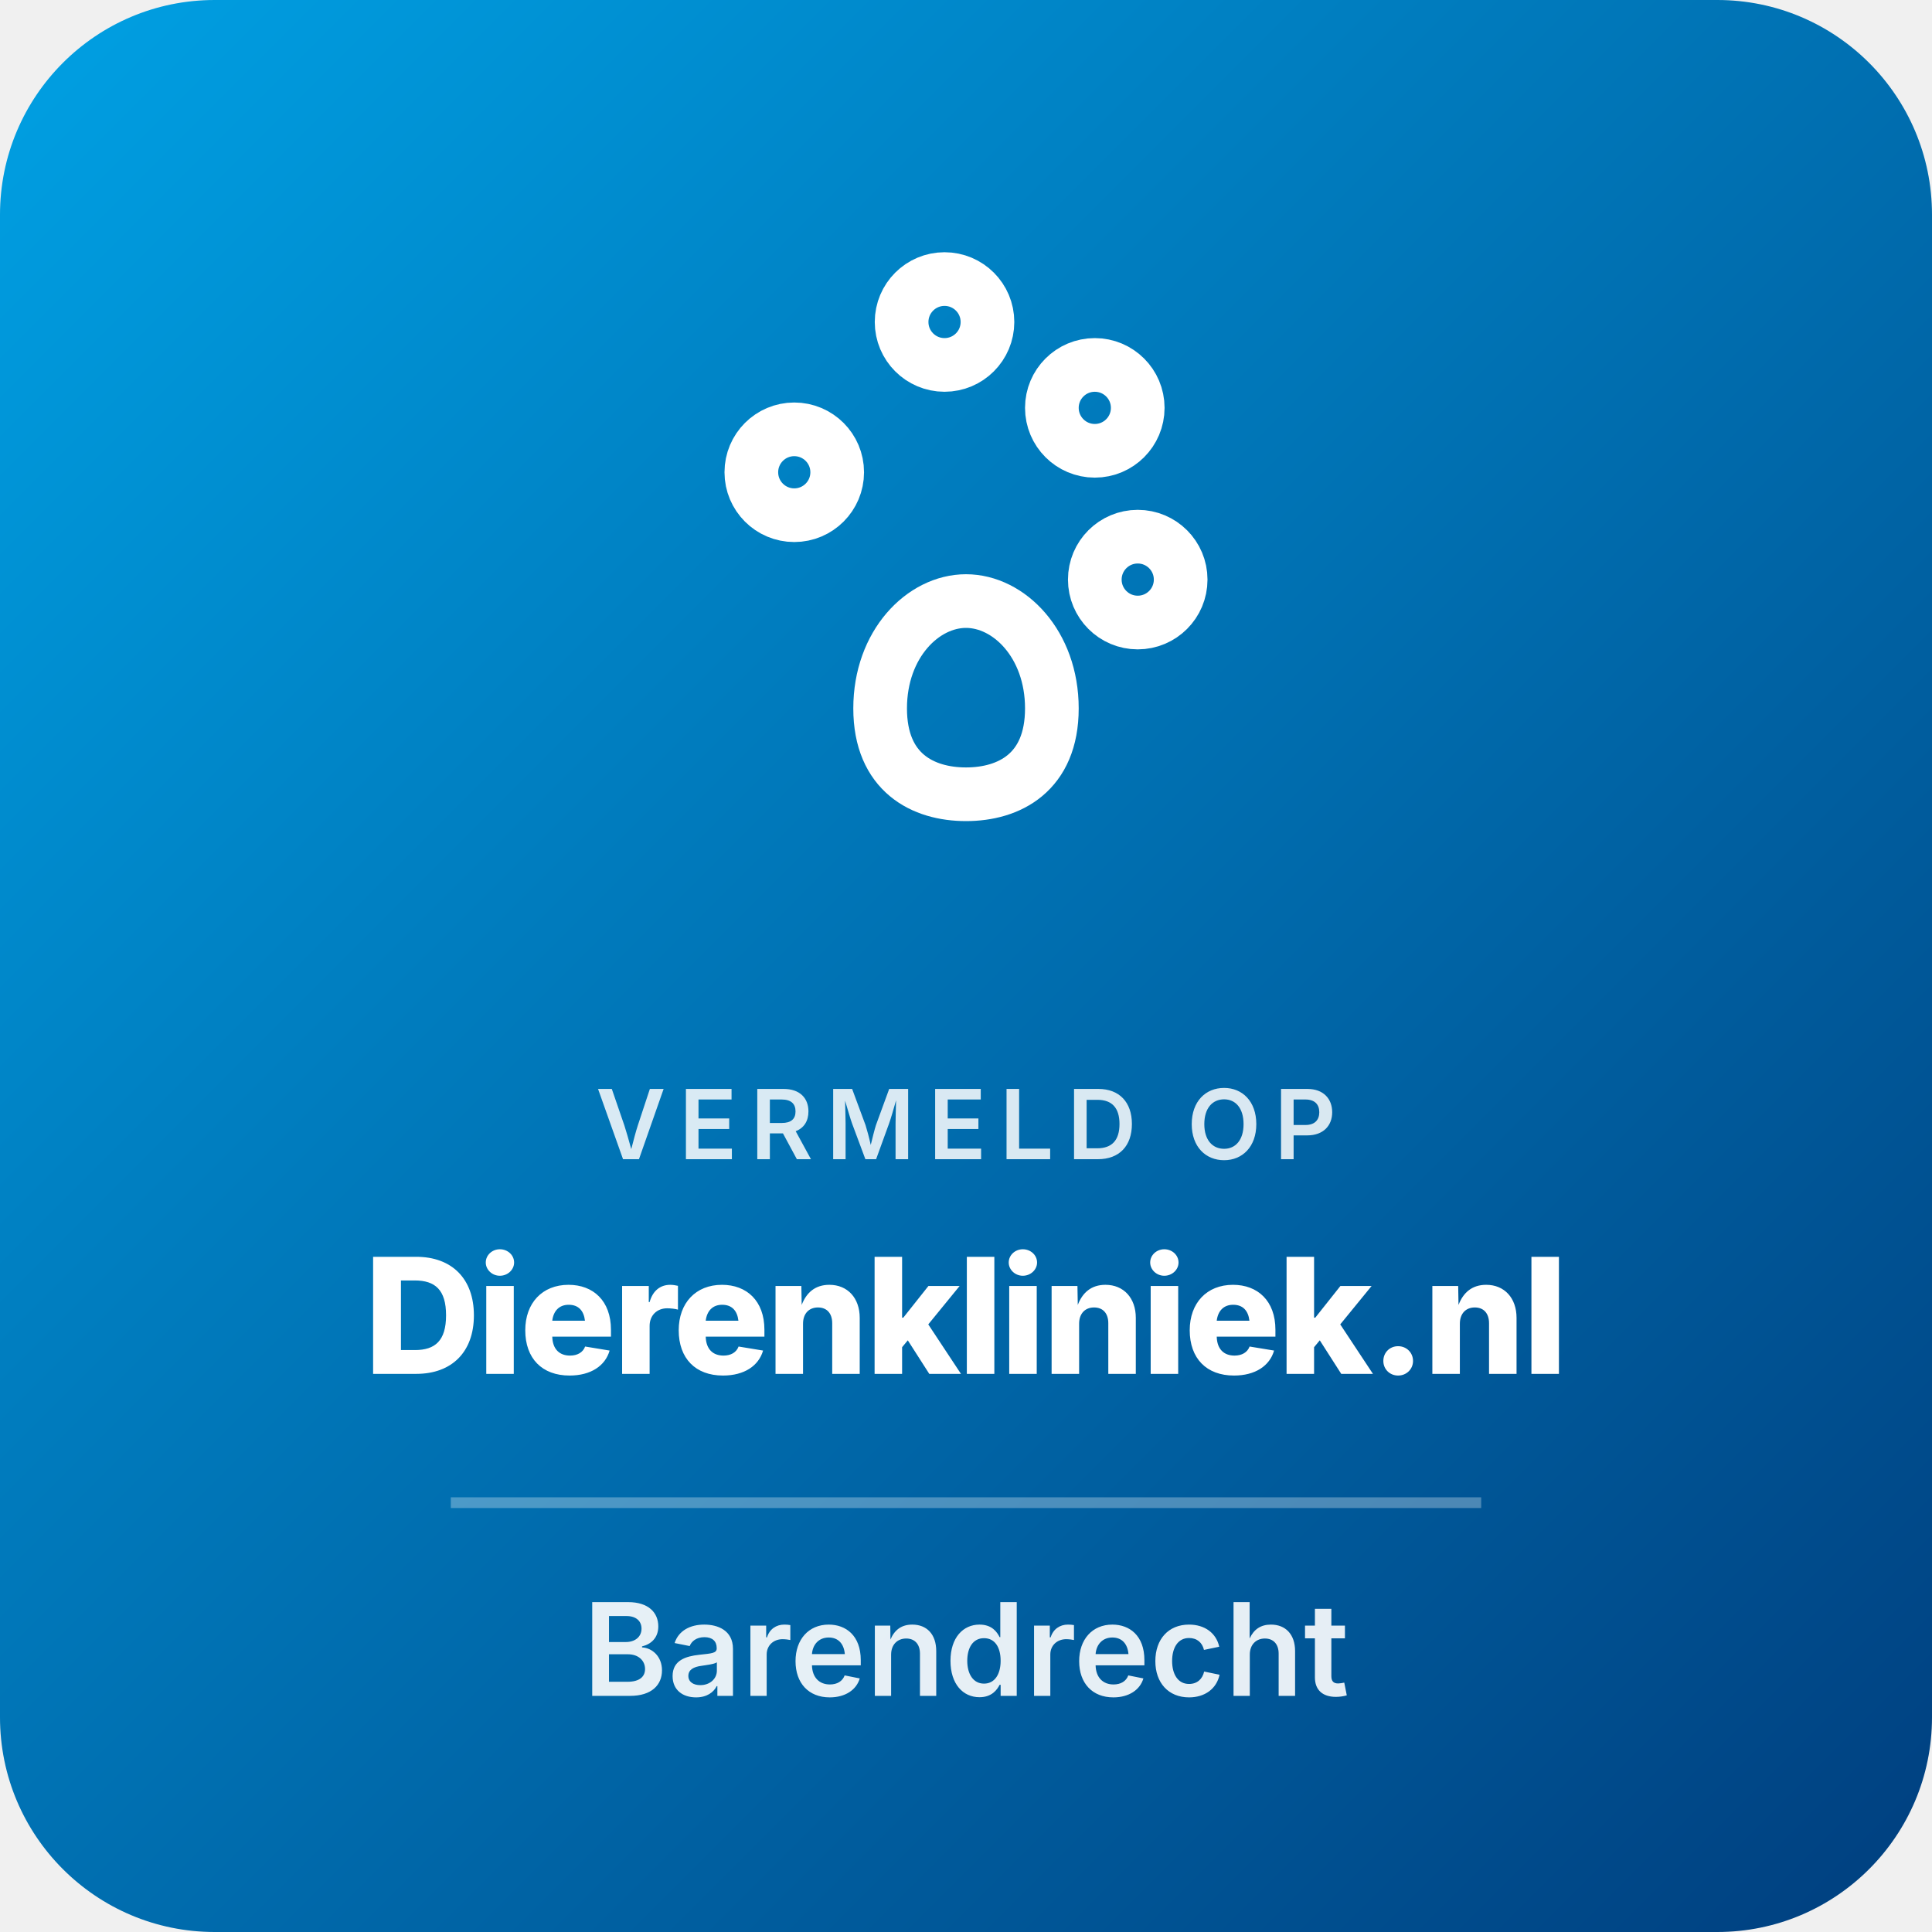
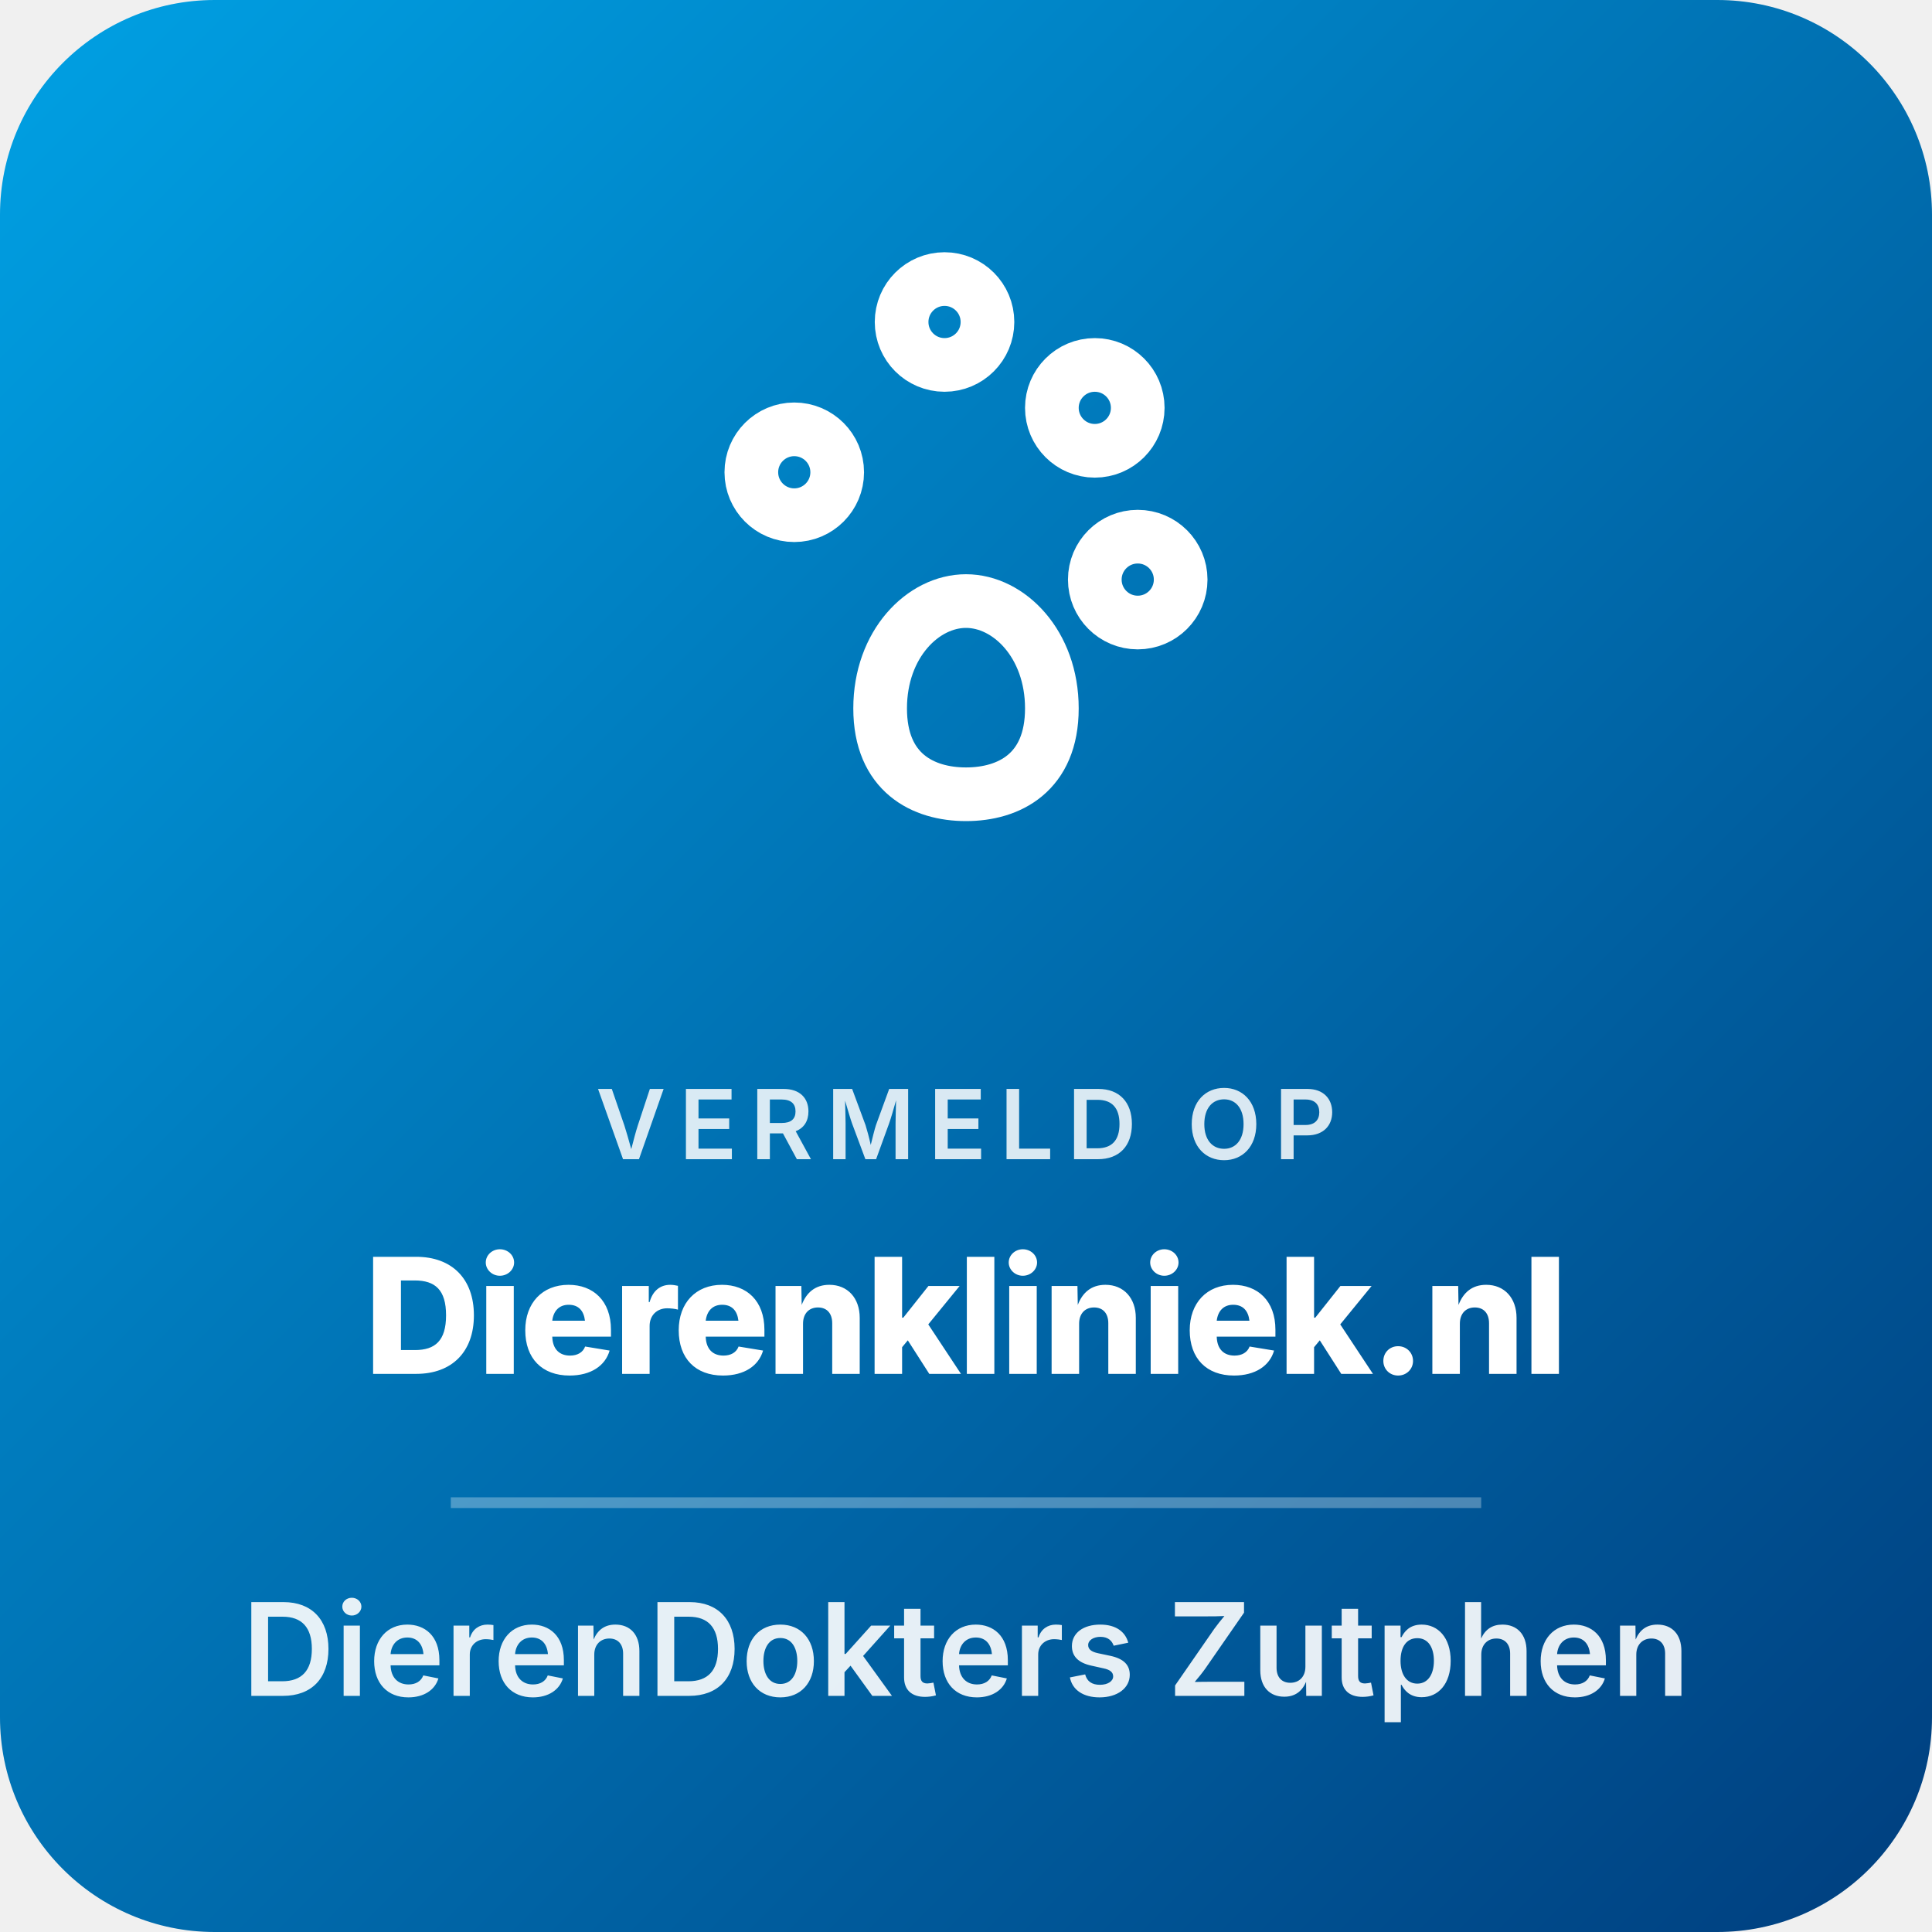
<svg xmlns="http://www.w3.org/2000/svg" width="180" height="180" viewBox="0 0 180 180">
  <defs>
    <linearGradient id="bg" x1="0%" y1="0%" x2="100%" y2="100%">
      <stop offset="0%" stop-color="#00A1E4" />
      <stop offset="100%" stop-color="#003E7E" />
    </linearGradient>
  </defs>
  <rect width="180" height="180" rx="20" fill="url(#bg)" />
  <g transform="translate(66, 22) scale(2.0)" fill="none" stroke="white" stroke-width="2.5" stroke-linecap="round" stroke-linejoin="round">
    <circle cx="11" cy="4" r="2" />
    <circle cx="18" cy="8" r="2" />
    <circle cx="20" cy="16" r="2" />
    <circle cx="4" cy="11" r="2" />
    <path d="M8 22c0-3 2-5 4-5s4 2 4 5-2 4-4 4-4-1-4-4z" />
  </g>
  <text x="90" y="108" text-anchor="middle" fill="white" font-family="-apple-system, BlinkMacSystemFont, Segoe UI, sans-serif" font-size="9" font-weight="600" opacity="0.85" letter-spacing="1.2">VERMELD OP</text>
  <text x="90" y="128" text-anchor="middle" fill="white" font-family="-apple-system, BlinkMacSystemFont, Segoe UI, sans-serif" font-size="15" font-weight="800" letter-spacing="-0.3">Dierenkliniek.nl</text>
  <line x1="42" y1="140" x2="138" y2="140" stroke="white" stroke-width="1" opacity="0.3" />
-   <text x="90" y="158" text-anchor="middle" fill="white" font-family="-apple-system, BlinkMacSystemFont, Segoe UI, sans-serif" font-size="12" font-weight="600" opacity="0.9">Barendrecht</text>
+   <text x="90" y="158" text-anchor="middle" fill="white" font-family="-apple-system, BlinkMacSystemFont, Segoe UI, sans-serif" font-size="12" font-weight="600" opacity="0.9">DierenDokters Zutphen</text>
</svg>
